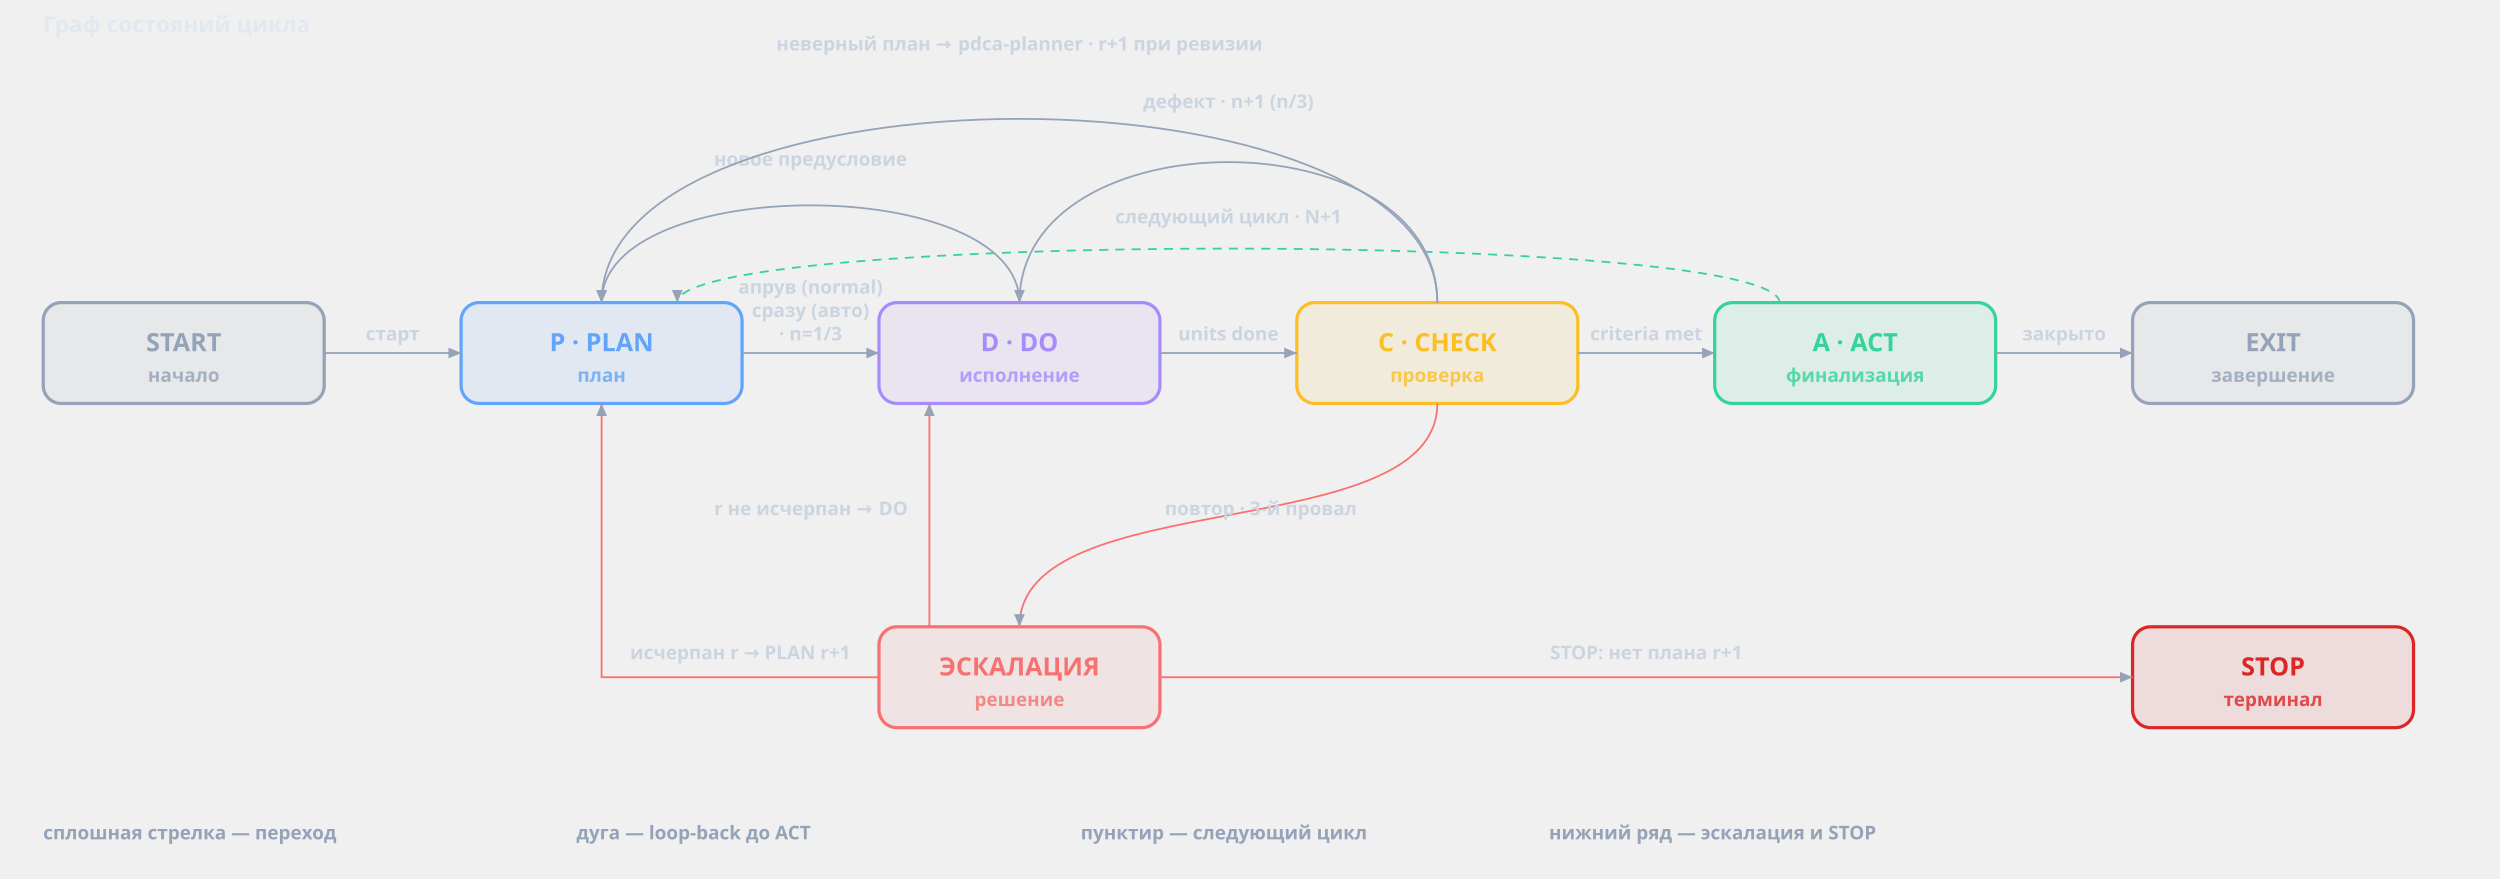
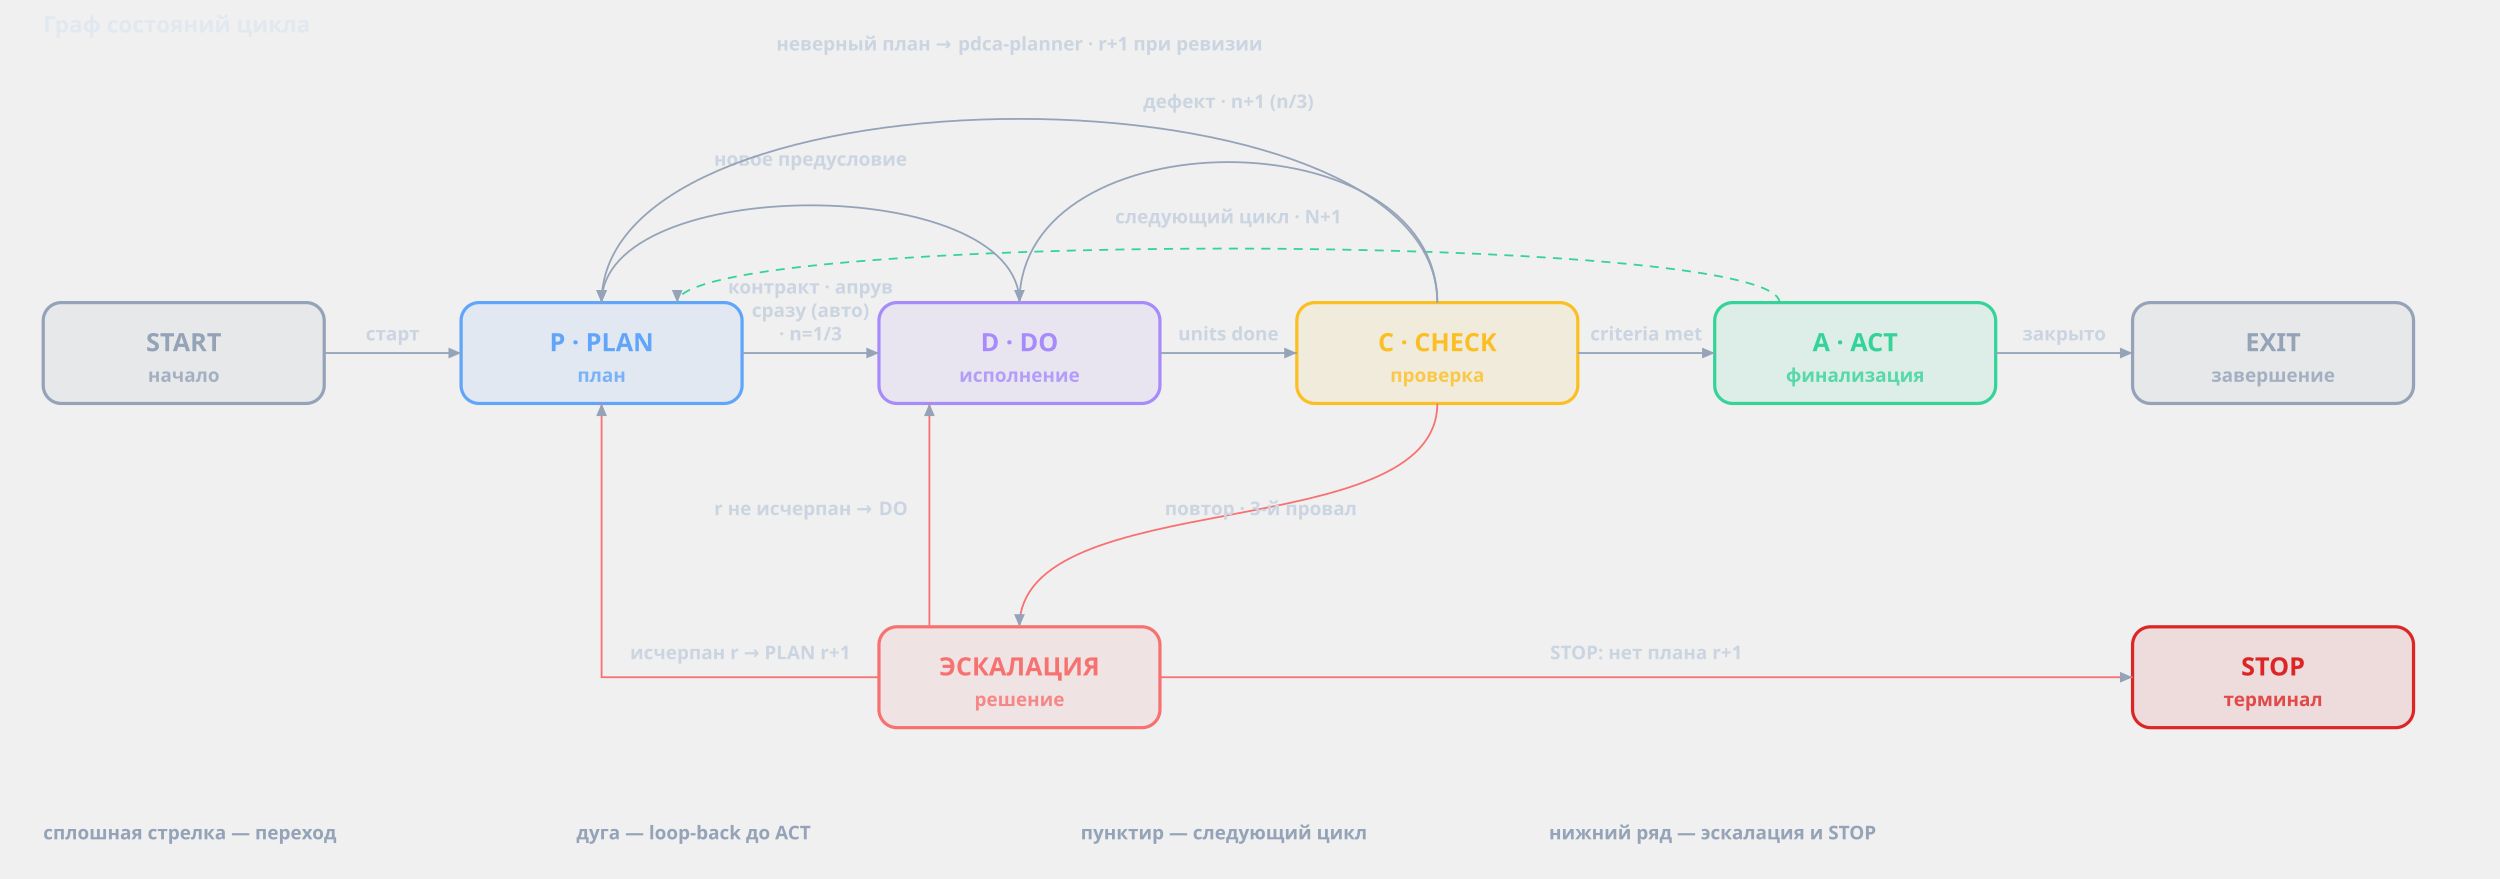
- <svg xmlns="http://www.w3.org/2000/svg" viewBox="0 824 1388 488" width="1388" height="488" font-family="Segoe UI, system-ui, sans-serif" role="img">
+ <svg xmlns="http://www.w3.org/2000/svg" viewBox="0 948 1388 488" width="1388" height="488" font-family="Segoe UI, system-ui, sans-serif" role="img">
  <defs>
    <marker id="arrow" markerWidth="9" markerHeight="9" refX="7" refY="3" orient="auto">
      <path d="M0,0 L7,3 L0,6 Z" fill="#94a3b8" />
    </marker>
  </defs>
  <style>
.t{font-size:13px;font-weight:600;fill:#e2e8f0}
.s{font-size:10.5px;fill:#94a3b8}
.h{font-size:12.5px;font-weight:700;fill:#ffffff}
.h2{font-size:12.5px;font-weight:700}
.h3{font-size:9px;font-weight:600}
.g{font-size:10.5px;font-weight:600}
.band{fill:#141d31}
.bt{fill:#ffffff;font-size:15px;font-weight:700}
.ol{fill:#e2e8f0;font-size:11.5px}
.lt{font-size:12.5px;font-weight:700;fill:#e2e8f0}
.ls{font-size:10.5px;fill:#94a3b8}
.lm{font-family:ui-monospace,Consolas,Menlo,monospace;font-size:12px;font-weight:700}
.bm{font-family:ui-monospace,Consolas,Menlo,monospace;font-size:10.5px;font-weight:700}
.st{font-size:14px;font-weight:700}
.ss{font-size:10.5px;font-weight:600}
</style>
  <text x="24" y="34" class="lt">Универсальный контракт цикла</text>
  <rect x="24" y="54" width="1340" height="128" rx="10" class="band" />
  <text x="42" y="80" class="bt">pdca · оркестратор — входы по фазам · normal: primary · autonomous: pdca-orchestrator (только cheap-тир)</text>
  <text x="42" y="106" class="ol">← PLAN ← «старт» · «реплан от DO / CHECK» · «r+1 от ESCALATE» · «цикл N+1 от ACT»</text>
  <text x="42" y="124" class="ol">← DO ← «апрув от PLAN» · «дефект от CHECK» · «r не исчерпан от ESCALATE»</text>
  <text x="42" y="142" class="ol">← CHECK ← «units done от DO»</text>
  <text x="42" y="160" class="ol">← ESCALATE ← «неоднозначность» · «повтор» · «3-й провал CHECK(r)» · «trade-off» · «рисковый результат перед ACT» · «низкая уверенность PLAN после pdca-scout»</text>
  <text x="694.0" y="106" class="ol">← ACT ← «все criteria met от CHECK»</text>
  <text x="694.0" y="124" class="ol">← STOP ← «нет выполнимого PLAN r+1» · «неразрешимое ограничение» · «отказ в требуемом approval»</text>
  <text x="694.0" y="142" class="ol">← EXIT ← «ACT закрыт»</text>
  <rect x="108.0" y="226" width="212" height="40" rx="8" fill="#2563eb" />
  <text x="214.0" y="251.0" class="h" fill="#ffffff" text-anchor="middle">P · PLAN</text>
  <polyline points="214.0,266 214.0,282" fill="none" stroke="#94a3b8" marker-end="url(#arrow)" />
  <rect x="108.0" y="282" width="212" height="50" rx="8" fill="#223046" stroke="#3b4a63" stroke-width="1" />
  <rect x="109.0" y="289" width="3" height="36" rx="1.5" fill="#0d9488" />
  <rect x="254.0" y="309" width="58" height="17" rx="6" fill="#0d9488" />
  <text x="283.0" y="321.0" class="bm" fill="#cbd5e1" text-anchor="middle">cheap</text>
  <text x="122.0" y="305" class="t">Сбор · gather</text>
-   <text x="122.0" y="324" class="s">pdca-scout · факты · file:li…</text>
+   <text x="122.0" y="324" class="s">pdca-scout · факты · fi…</text>
  <rect x="108.0" y="344" width="212" height="50" rx="8" fill="#223046" stroke="#3b4a63" stroke-width="1" />
  <rect x="109.0" y="351" width="3" height="36" rx="1.5" fill="#4f46e5" />
  <rect x="254.0" y="371" width="58" height="17" rx="6" fill="#4f46e5" />
  <text x="283.0" y="383.0" class="bm" fill="#cbd5e1" text-anchor="middle">medium</text>
  <text x="122.0" y="367" class="t">Цель · результат</text>
  <text x="122.0" y="386" class="s">что и зачем</text>
  <rect x="108.0" y="406" width="212" height="50" rx="8" fill="#223046" stroke="#3b4a63" stroke-width="1" />
  <rect x="109.0" y="413" width="3" height="36" rx="1.5" fill="#4f46e5" />
  <rect x="254.0" y="433" width="58" height="17" rx="6" fill="#4f46e5" />
  <text x="283.0" y="445.0" class="bm" fill="#cbd5e1" text-anchor="middle">medium</text>
  <text x="122.0" y="429" class="t">Ограничения · допущения</text>
  <text x="122.0" y="448" class="s">границы задачи</text>
  <rect x="108.0" y="468" width="212" height="50" rx="8" fill="#223046" stroke="#3b4a63" stroke-width="1" />
  <rect x="109.0" y="475" width="3" height="36" rx="1.5" fill="#4f46e5" />
  <rect x="254.0" y="495" width="58" height="17" rx="6" fill="#4f46e5" />
  <text x="283.0" y="507.0" class="bm" fill="#cbd5e1" text-anchor="middle">medium</text>
  <text x="122.0" y="491" class="t">Критерии приёмки</text>
  <text x="122.0" y="510" class="s">каждый + способ проверки</text>
  <rect x="108.0" y="530" width="212" height="50" rx="8" fill="#223046" stroke="#3b4a63" stroke-width="1" />
  <rect x="109.0" y="537" width="3" height="36" rx="1.5" fill="#4f46e5" />
  <rect x="254.0" y="557" width="58" height="17" rx="6" fill="#4f46e5" />
  <text x="283.0" y="569.0" class="bm" fill="#cbd5e1" text-anchor="middle">medium</text>
  <text x="122.0" y="553" class="t">Декомпозиция</text>
  <text x="122.0" y="572" class="s">units · зависимости</text>
  <rect x="108.0" y="592" width="212" height="50" rx="8" fill="#223046" stroke="#3b4a63" stroke-width="1" />
  <rect x="109.0" y="599" width="3" height="36" rx="1.5" fill="#4f46e5" />
  <rect x="254.0" y="619" width="58" height="17" rx="6" fill="#4f46e5" />
  <text x="283.0" y="631.0" class="bm" fill="#cbd5e1" text-anchor="middle">medium</text>
  <text x="122.0" y="615" class="t">Средства · доступ</text>
  <text x="122.0" y="634" class="s">чем и куда</text>
  <rect x="108.0" y="654" width="212" height="50" rx="8" fill="#223046" stroke="#3b4a63" stroke-width="1" />
  <rect x="109.0" y="661" width="3" height="36" rx="1.5" fill="#4f46e5" />
  <rect x="254.0" y="681" width="58" height="17" rx="6" fill="#4f46e5" />
  <text x="283.0" y="693.0" class="bm" fill="#cbd5e1" text-anchor="middle">medium</text>
  <text x="122.0" y="677" class="t">Риски · стоп-условия</text>
  <text x="122.0" y="696" class="s">когда остановиться</text>
+   <rect x="108.0" y="716" width="212" height="50" rx="8" fill="#223046" stroke="#3b4a63" stroke-width="1" />
+   <rect x="109.0" y="723" width="3" height="36" rx="1.5" fill="#4f46e5" />
+   <rect x="254.0" y="743" width="58" height="17" rx="6" fill="#4f46e5" />
+   <text x="283.0" y="755.0" class="bm" fill="#cbd5e1" text-anchor="middle">medium</text>
+   <text x="122.0" y="739" class="t">Контракт команд</text>
+   <text x="122.0" y="758" class="s">резолв · argv · исход</text>
+   <rect x="108.0" y="778" width="212" height="50" rx="8" fill="#223046" stroke="#3b4a63" stroke-width="1" />
+   <rect x="109.0" y="785" width="3" height="36" rx="1.5" fill="#4f46e5" />
+   <rect x="254.0" y="805" width="58" height="17" rx="6" fill="#4f46e5" />
+   <text x="283.0" y="817.0" class="bm" fill="#cbd5e1" text-anchor="middle">medium</text>
+   <text x="122.0" y="801" class="t">Stop-loss бюджет</text>
+   <text x="122.0" y="820" class="s">ревизии · время · замер</text>
  <polyline points="214.0,332 214.0,344" fill="none" stroke="#64748b" marker-end="url(#arrow)" />
  <polyline points="214.0,394 214.0,406" fill="none" stroke="#64748b" marker-end="url(#arrow)" />
  <polyline points="214.0,456 214.0,468" fill="none" stroke="#64748b" marker-end="url(#arrow)" />
  <polyline points="214.0,518 214.0,530" fill="none" stroke="#64748b" marker-end="url(#arrow)" />
  <polyline points="214.0,580 214.0,592" fill="none" stroke="#64748b" marker-end="url(#arrow)" />
  <polyline points="214.0,642 214.0,654" fill="none" stroke="#64748b" marker-end="url(#arrow)" />
-   <rect x="102.0" y="274" width="224" height="438" rx="12" fill="none" stroke="#2563eb" stroke-opacity="0.6" stroke-width="1.6" />
+   <polyline points="214.0,704 214.0,716" fill="none" stroke="#64748b" marker-end="url(#arrow)" />
+   <polyline points="214.0,766 214.0,778" fill="none" stroke="#64748b" marker-end="url(#arrow)" />
+   <rect x="102.0" y="274" width="224" height="562" rx="12" fill="none" stroke="#2563eb" stroke-opacity="0.6" stroke-width="1.6" />
  <rect x="348.0" y="226" width="212" height="40" rx="8" fill="#7c3aed" />
  <text x="454.0" y="251.0" class="h" fill="#ffffff" text-anchor="middle">D · DO</text>
  <polyline points="454.0,266 454.0,282" fill="none" stroke="#94a3b8" marker-end="url(#arrow)" />
  <rect x="348.0" y="282" width="212" height="50" rx="8" fill="#223046" stroke="#3b4a63" stroke-width="1" />
  <rect x="349.0" y="289" width="3" height="36" rx="1.5" fill="#0d9488" />
  <rect x="494.0" y="309" width="58" height="17" rx="6" fill="#0d9488" />
  <text x="523.0" y="321.0" class="bm" fill="#cbd5e1" text-anchor="middle">cheap</text>
  <text x="362.0" y="305" class="t">Исполнение units</text>
  <text x="362.0" y="324" class="s">по принятому плану</text>
  <rect x="348.0" y="344" width="212" height="50" rx="8" fill="#223046" stroke="#3b4a63" stroke-width="1" />
  <rect x="349.0" y="351" width="3" height="36" rx="1.5" fill="#0d9488" />
  <rect x="494.0" y="371" width="58" height="17" rx="6" fill="#0d9488" />
  <text x="523.0" y="383.0" class="bm" fill="#cbd5e1" text-anchor="middle">cheap</text>
  <text x="362.0" y="367" class="t">Evidence</text>
  <text x="362.0" y="386" class="s">логи · артефакты</text>
  <rect x="348.0" y="406" width="212" height="50" rx="8" fill="#223046" stroke="#3b4a63" stroke-width="1" />
  <rect x="349.0" y="413" width="3" height="36" rx="1.5" fill="#0d9488" />
  <rect x="494.0" y="433" width="58" height="17" rx="6" fill="#0d9488" />
  <text x="523.0" y="445.0" class="bm" fill="#cbd5e1" text-anchor="middle">cheap</text>
  <text x="362.0" y="429" class="t">Blockers</text>
  <text x="362.0" y="448" class="s">фиксируются явно</text>
  <rect x="348.0" y="468" width="212" height="50" rx="8" fill="#223046" stroke="#3b4a63" stroke-width="1" />
  <rect x="349.0" y="475" width="3" height="36" rx="1.5" fill="#0d9488" />
  <rect x="494.0" y="495" width="58" height="17" rx="6" fill="#0d9488" />
  <text x="523.0" y="507.0" class="bm" fill="#cbd5e1" text-anchor="middle">cheap</text>
  <text x="362.0" y="491" class="t">Unfinished</text>
  <text x="362.0" y="510" class="s">остаётся открытым</text>
  <rect x="348.0" y="530" width="212" height="50" rx="8" fill="#223046" stroke="#3b4a63" stroke-width="1" />
  <rect x="349.0" y="537" width="3" height="36" rx="1.5" fill="#0d9488" />
  <rect x="494.0" y="557" width="58" height="17" rx="6" fill="#0d9488" />
  <text x="523.0" y="569.0" class="bm" fill="#cbd5e1" text-anchor="middle">cheap</text>
-   <text x="362.0" y="553" class="t">Provisional-отчёт</text>
-   <text x="362.0" y="572" class="s">без вердикта · без STOP</text>
+   <text x="362.0" y="553" class="t">Сверка якорей</text>
+   <text x="362.0" y="572" class="s">дрейф → PLAN</text>
+   <rect x="348.0" y="592" width="212" height="50" rx="8" fill="#223046" stroke="#3b4a63" stroke-width="1" />
+   <rect x="349.0" y="599" width="3" height="36" rx="1.5" fill="#0d9488" />
+   <rect x="494.0" y="619" width="58" height="17" rx="6" fill="#0d9488" />
+   <text x="523.0" y="631.0" class="bm" fill="#cbd5e1" text-anchor="middle">cheap</text>
+   <text x="362.0" y="615" class="t">Provisional-отчёт</text>
+   <text x="362.0" y="634" class="s">без вердикта · без STOP</text>
  <polyline points="454.0,332 454.0,344" fill="none" stroke="#64748b" marker-end="url(#arrow)" />
  <polyline points="454.0,394 454.0,406" fill="none" stroke="#64748b" marker-end="url(#arrow)" />
  <polyline points="454.0,456 454.0,468" fill="none" stroke="#64748b" marker-end="url(#arrow)" />
  <polyline points="454.0,518 454.0,530" fill="none" stroke="#64748b" marker-end="url(#arrow)" />
-   <rect x="342.0" y="274" width="224" height="314" rx="12" fill="none" stroke="#7c3aed" stroke-opacity="0.6" stroke-width="1.6" />
+   <polyline points="454.0,580 454.0,592" fill="none" stroke="#64748b" marker-end="url(#arrow)" />
+   <rect x="342.0" y="274" width="224" height="376" rx="12" fill="none" stroke="#7c3aed" stroke-opacity="0.6" stroke-width="1.6" />
  <rect x="588.0" y="226" width="212" height="40" rx="8" fill="#d97706" />
  <text x="694.0" y="251.0" class="h" fill="#ffffff" text-anchor="middle">C · CHECK</text>
  <polyline points="694.0,266 694.0,282" fill="none" stroke="#94a3b8" marker-end="url(#arrow)" />
  <rect x="588.0" y="282" width="212" height="50" rx="8" fill="#223046" stroke="#3b4a63" stroke-width="1" />
  <rect x="589.0" y="289" width="3" height="36" rx="1.5" fill="#4f46e5" />
  <rect x="734.0" y="309" width="58" height="17" rx="6" fill="#4f46e5" />
  <text x="763.0" y="321.0" class="bm" fill="#cbd5e1" text-anchor="middle">medium</text>
  <text x="602.0" y="305" class="t">Критерии</text>
  <text x="602.0" y="324" class="s">met | unmet | unverified</text>
  <rect x="588.0" y="344" width="212" height="50" rx="8" fill="#223046" stroke="#3b4a63" stroke-width="1" />
  <rect x="589.0" y="351" width="3" height="36" rx="1.5" fill="#4f46e5" />
  <rect x="734.0" y="371" width="58" height="17" rx="6" fill="#4f46e5" />
  <text x="763.0" y="383.0" class="bm" fill="#cbd5e1" text-anchor="middle">medium</text>
  <text x="602.0" y="367" class="t">Согласованность</text>
  <text x="602.0" y="386" class="s">частей между собой</text>
  <rect x="588.0" y="406" width="212" height="50" rx="8" fill="#223046" stroke="#3b4a63" stroke-width="1" />
  <rect x="589.0" y="413" width="3" height="36" rx="1.5" fill="#4f46e5" />
  <rect x="734.0" y="433" width="58" height="17" rx="6" fill="#4f46e5" />
  <text x="763.0" y="445.0" class="bm" fill="#cbd5e1" text-anchor="middle">medium</text>
  <text x="602.0" y="429" class="t">Findings</text>
  <text x="602.0" y="448" class="s">+ severity</text>
  <rect x="588.0" y="468" width="212" height="50" rx="8" fill="#223046" stroke="#3b4a63" stroke-width="1" />
  <rect x="589.0" y="475" width="3" height="36" rx="1.5" fill="#4f46e5" />
  <rect x="734.0" y="495" width="58" height="17" rx="6" fill="#4f46e5" />
  <text x="763.0" y="507.0" class="bm" fill="#cbd5e1" text-anchor="middle">medium</text>
-   <text x="602.0" y="491" class="t">Маршрутизация</text>
-   <text x="602.0" y="510" class="s">дефект→DO · план→PLAN</text>
+   <text x="602.0" y="491" class="t">Нулевой прогон</text>
+   <text x="602.0" y="510" class="s">не успех</text>
+   <rect x="588.0" y="530" width="212" height="50" rx="8" fill="#223046" stroke="#3b4a63" stroke-width="1" />
+   <rect x="589.0" y="537" width="3" height="36" rx="1.5" fill="#4f46e5" />
+   <rect x="734.0" y="557" width="58" height="17" rx="6" fill="#4f46e5" />
+   <text x="763.0" y="569.0" class="bm" fill="#cbd5e1" text-anchor="middle">medium</text>
+   <text x="602.0" y="553" class="t">Исключения</text>
+   <text x="602.0" y="572" class="s">каталог · порог</text>
+   <rect x="588.0" y="592" width="212" height="50" rx="8" fill="#223046" stroke="#3b4a63" stroke-width="1" />
+   <rect x="589.0" y="599" width="3" height="36" rx="1.5" fill="#4f46e5" />
+   <rect x="734.0" y="619" width="58" height="17" rx="6" fill="#4f46e5" />
+   <text x="763.0" y="631.0" class="bm" fill="#cbd5e1" text-anchor="middle">medium</text>
+   <text x="602.0" y="615" class="t">Маршрутизация</text>
+   <text x="602.0" y="634" class="s">дефект→DO · план→PLAN</text>
  <polyline points="694.0,332 694.0,344" fill="none" stroke="#64748b" marker-end="url(#arrow)" />
  <polyline points="694.0,394 694.0,406" fill="none" stroke="#64748b" marker-end="url(#arrow)" />
  <polyline points="694.0,456 694.0,468" fill="none" stroke="#64748b" marker-end="url(#arrow)" />
-   <rect x="582.0" y="274" width="224" height="252" rx="12" fill="none" stroke="#d97706" stroke-opacity="0.6" stroke-width="1.6" />
+   <polyline points="694.0,518 694.0,530" fill="none" stroke="#64748b" marker-end="url(#arrow)" />
+   <polyline points="694.0,580 694.0,592" fill="none" stroke="#64748b" marker-end="url(#arrow)" />
+   <rect x="582.0" y="274" width="224" height="376" rx="12" fill="none" stroke="#d97706" stroke-opacity="0.6" stroke-width="1.6" />
  <rect x="828.0" y="226" width="212" height="40" rx="8" fill="#b91c1c" fill-opacity="0.10" stroke="#b91c1c" stroke-width="1.5" stroke-dasharray="5,4" />
  <text x="934.0" y="244.0" class="h2" fill="#b91c1c" text-anchor="middle">E · ESCALATE</text>
  <text x="934.0" y="259.0" class="h3" fill="#b91c1c" opacity="0.85" text-anchor="middle">переход, не фаза</text>
  <polyline points="934.0,266 934.0,282" fill="none" stroke="#94a3b8" marker-end="url(#arrow)" />
  <rect x="828.0" y="282" width="212" height="50" rx="8" fill="#223046" stroke="#3b4a63" stroke-width="1" />
  <rect x="829.0" y="289" width="3" height="36" rx="1.5" fill="#0d9488" />
  <rect x="974.0" y="309" width="58" height="17" rx="6" fill="#0d9488" />
  <text x="1003.0" y="321.0" class="bm" fill="#cbd5e1" text-anchor="middle">cheap</text>
  <text x="842.0" y="305" class="t">Скаут</text>
-   <text x="842.0" y="324" class="s">pdca-scout · факты · file:li…</text>
+   <text x="842.0" y="324" class="s">pdca-scout · факты · fi…</text>
  <rect x="828.0" y="344" width="212" height="50" rx="8" fill="#223046" stroke="#3b4a63" stroke-width="1" />
  <rect x="829.0" y="351" width="3" height="36" rx="1.5" fill="#ea580c" />
  <rect x="974.0" y="371" width="58" height="17" rx="6" fill="#ea580c" />
  <text x="1003.0" y="383.0" class="bm" fill="#cbd5e1" text-anchor="middle">strong</text>
  <text x="842.0" y="367" class="t">Триггеры</text>
  <text x="842.0" y="386" class="s">неоднозначность · повтор</text>
  <rect x="828.0" y="406" width="212" height="50" rx="8" fill="#223046" stroke="#3b4a63" stroke-width="1" />
  <rect x="829.0" y="413" width="3" height="36" rx="1.5" fill="#ea580c" />
  <rect x="974.0" y="433" width="58" height="17" rx="6" fill="#ea580c" />
  <text x="1003.0" y="445.0" class="bm" fill="#cbd5e1" text-anchor="middle">strong</text>
  <text x="842.0" y="429" class="t">3-й провал</text>
  <text x="842.0" y="448" class="s">CHECK(r) исчерпан</text>
  <rect x="828.0" y="468" width="212" height="50" rx="8" fill="#223046" stroke="#3b4a63" stroke-width="1" />
  <rect x="829.0" y="475" width="3" height="36" rx="1.5" fill="#ea580c" />
  <rect x="974.0" y="495" width="58" height="17" rx="6" fill="#ea580c" />
  <text x="1003.0" y="507.0" class="bm" fill="#cbd5e1" text-anchor="middle">strong</text>
  <text x="842.0" y="491" class="t">Необратимый trade-off</text>
  <text x="842.0" y="510" class="s">цена решения</text>
  <rect x="828.0" y="530" width="212" height="50" rx="8" fill="#223046" stroke="#3b4a63" stroke-width="1" />
  <rect x="829.0" y="537" width="3" height="36" rx="1.5" fill="#ea580c" />
  <rect x="974.0" y="557" width="58" height="17" rx="6" fill="#ea580c" />
  <text x="1003.0" y="569.0" class="bm" fill="#cbd5e1" text-anchor="middle">strong</text>
  <text x="842.0" y="553" class="t">Решение → роутинг</text>
  <text x="842.0" y="572" class="s">pdca-planner или STOP</text>
  <polyline points="934.0,332 934.0,344" fill="none" stroke="#64748b" marker-end="url(#arrow)" />
  <polyline points="934.0,394 934.0,406" fill="none" stroke="#64748b" marker-end="url(#arrow)" />
  <polyline points="934.0,456 934.0,468" fill="none" stroke="#64748b" marker-end="url(#arrow)" />
  <polyline points="934.0,518 934.0,530" fill="none" stroke="#64748b" marker-end="url(#arrow)" />
  <rect x="822.0" y="274" width="224" height="314" rx="12" fill="none" stroke="#b91c1c" stroke-opacity="0.6" stroke-width="1.6" stroke-dasharray="5,4" />
  <rect x="1068.0" y="226" width="212" height="40" rx="8" fill="#059669" />
  <text x="1174.0" y="251.0" class="h" fill="#ffffff" text-anchor="middle">A · ACT</text>
  <polyline points="1174.0,266 1174.0,282" fill="none" stroke="#94a3b8" marker-end="url(#arrow)" />
  <rect x="1068.0" y="282" width="212" height="50" rx="8" fill="#223046" stroke="#3b4a63" stroke-width="1" />
  <rect x="1069.0" y="289" width="3" height="36" rx="1.5" fill="#0d9488" />
  <rect x="1214.0" y="309" width="58" height="17" rx="6" fill="#0d9488" />
  <text x="1243.0" y="321.0" class="bm" fill="#cbd5e1" text-anchor="middle">cheap</text>
  <text x="1082.0" y="305" class="t">Финализация</text>
  <text x="1082.0" y="324" class="s">принятого результата</text>
  <rect x="1068.0" y="344" width="212" height="50" rx="8" fill="#223046" stroke="#3b4a63" stroke-width="1" />
  <rect x="1069.0" y="351" width="3" height="36" rx="1.5" fill="#0d9488" />
  <rect x="1214.0" y="371" width="58" height="17" rx="6" fill="#0d9488" />
  <text x="1243.0" y="383.0" class="bm" fill="#cbd5e1" text-anchor="middle">cheap</text>
  <text x="1082.0" y="367" class="t">Ограничения</text>
  <text x="1082.0" y="386" class="s">границы финализации</text>
  <rect x="1068.0" y="406" width="212" height="50" rx="8" fill="#223046" stroke="#3b4a63" stroke-width="1" />
  <rect x="1069.0" y="413" width="3" height="36" rx="1.5" fill="#0d9488" />
  <rect x="1214.0" y="433" width="58" height="17" rx="6" fill="#0d9488" />
  <text x="1243.0" y="445.0" class="bm" fill="#cbd5e1" text-anchor="middle">cheap</text>
  <text x="1082.0" y="429" class="t">Статус-файл</text>
  <text x="1082.0" y="448" class="s">source of truth</text>
  <rect x="1068.0" y="468" width="212" height="50" rx="8" fill="#223046" stroke="#3b4a63" stroke-width="1" />
  <rect x="1069.0" y="475" width="3" height="36" rx="1.5" fill="#0d9488" />
  <rect x="1214.0" y="495" width="58" height="17" rx="6" fill="#0d9488" />
  <text x="1243.0" y="507.0" class="bm" fill="#cbd5e1" text-anchor="middle">cheap</text>
  <text x="1082.0" y="491" class="t">Handoff</text>
  <text x="1082.0" y="510" class="s">→ EXIT</text>
  <polyline points="1174.0,332 1174.0,344" fill="none" stroke="#64748b" marker-end="url(#arrow)" />
  <polyline points="1174.0,394 1174.0,406" fill="none" stroke="#64748b" marker-end="url(#arrow)" />
  <polyline points="1174.0,456 1174.0,468" fill="none" stroke="#64748b" marker-end="url(#arrow)" />
  <rect x="1062.0" y="274" width="224" height="252" rx="12" fill="none" stroke="#059669" stroke-opacity="0.6" stroke-width="1.6" />
  <polyline points="198.0,182 198.0,226" fill="none" stroke="#94a3b8" data-edge-id="dispatch_p" marker-end="url(#arrow)" />
  <text x="190.0" y="200.5" class="g" fill="#94a3b8" text-anchor="end">факты собраны</text>
  <text x="190.0" y="213.5" class="g" fill="#94a3b8" text-anchor="end">реплан от CHECK</text>
  <polyline points="230.0,226 230.0,182" fill="none" stroke="#94a3b8" data-edge-id="return_p" marker-end="url(#arrow)" />
  <polyline points="438.0,182 438.0,226" fill="none" stroke="#94a3b8" data-edge-id="dispatch_d" marker-end="url(#arrow)" />
  <text x="430.0" y="200.5" class="g" fill="#94a3b8" text-anchor="end">план принят · апрув</text>
-   <text x="430.0" y="213.5" class="g" fill="#94a3b8" text-anchor="end">фикс дефекта · r активен</text>
+   <text x="430.0" y="213.5" class="g" fill="#94a3b8" text-anchor="end">якоря сверены</text>
  <polyline points="470.0,226 470.0,182" fill="none" stroke="#94a3b8" data-edge-id="return_d" marker-end="url(#arrow)" />
  <polyline points="678.0,182 678.0,226" fill="none" stroke="#94a3b8" data-edge-id="dispatch_c" marker-end="url(#arrow)" />
-   <text x="670.0" y="207.0" class="g" fill="#94a3b8" text-anchor="end">все активные units done</text>
+   <text x="670.0" y="200.5" class="g" fill="#94a3b8" text-anchor="end">все активные units done</text>
+   <text x="670.0" y="213.5" class="g" fill="#94a3b8" text-anchor="end">нулевой выбор ≠ успех</text>
  <polyline points="710.0,226 710.0,182" fill="none" stroke="#94a3b8" data-edge-id="return_c" marker-end="url(#arrow)" />
  <polyline points="918.0,182 918.0,226" fill="none" stroke="#94a3b8" data-edge-id="dispatch_e" marker-end="url(#arrow)" />
  <text x="910.0" y="200.5" class="g" fill="#94a3b8" text-anchor="end">неоднозначность</text>
  <text x="910.0" y="213.5" class="g" fill="#94a3b8" text-anchor="end">повтор · 3-й провал</text>
  <polyline points="950.0,226 950.0,182" fill="none" stroke="#94a3b8" data-edge-id="return_e" marker-end="url(#arrow)" />
  <polyline points="1158.0,182 1158.0,226" fill="none" stroke="#94a3b8" data-edge-id="dispatch_a" marker-end="url(#arrow)" />
  <text x="1150.0" y="207.0" class="g" fill="#94a3b8" text-anchor="end">все criteria met</text>
  <polyline points="1190.0,226 1190.0,182" fill="none" stroke="#94a3b8" data-edge-id="return_a" marker-end="url(#arrow)" />
-   <rect x="24.0" y="774" width="15" height="15" rx="4" fill="#0d9488" />
-   <text x="46.0" y="786" class="lt">дешёвая ступень</text>
-   <rect x="46.0" y="794" width="53.0" height="21" rx="7" fill="#0d9488" />
-   <text x="72.5" y="809" class="lm" fill="#ffffff" text-anchor="middle">cheap</text>
-   <text x="109.0" y="809" class="ls">pdca-executor · pdca-orchestrator · pdca-scout</text>
-   <rect x="470.667" y="774" width="15" height="15" rx="4" fill="#4f46e5" />
-   <text x="492.667" y="786" class="lt">средняя ступень</text>
-   <rect x="492.667" y="794" width="60.4" height="21" rx="7" fill="#4f46e5" />
-   <text x="522.867" y="809" class="lm" fill="#ffffff" text-anchor="middle">medium</text>
-   <text x="563.067" y="809" class="ls">pdca-planner · pdca-check</text>
-   <rect x="917.333" y="774" width="15" height="15" rx="4" fill="#ea580c" />
-   <text x="939.333" y="786" class="lt">дорогая ступень</text>
-   <rect x="939.333" y="794" width="60.4" height="21" rx="7" fill="#ea580c" />
-   <text x="969.533" y="809" class="lm" fill="#ffffff" text-anchor="middle">strong</text>
-   <text x="1009.733" y="809" class="ls">pdca-escalate</text>
-   <text x="24" y="842" class="lt">Граф состояний цикла</text>
-   <rect x="24" y="992" width="156" height="56" rx="10" fill="#94a3b8" fill-opacity="0.10" stroke="#94a3b8" stroke-width="1.8" data-node-id="START" />
-   <text x="102.0" y="1019.0" class="st" fill="#94a3b8" text-anchor="middle">START</text>
-   <text x="102.0" y="1036.0" class="ss" fill="#94a3b8" text-anchor="middle" opacity="0.8">начало</text>
-   <rect x="256" y="992" width="156" height="56" rx="10" fill="#60a5fa" fill-opacity="0.10" stroke="#60a5fa" stroke-width="1.8" data-node-id="PLAN" />
-   <text x="334.0" y="1019.0" class="st" fill="#60a5fa" text-anchor="middle">P · PLAN</text>
-   <text x="334.0" y="1036.0" class="ss" fill="#60a5fa" text-anchor="middle" opacity="0.8">план</text>
-   <rect x="488" y="992" width="156" height="56" rx="10" fill="#a78bfa" fill-opacity="0.10" stroke="#a78bfa" stroke-width="1.8" data-node-id="DO" />
-   <text x="566.0" y="1019.0" class="st" fill="#a78bfa" text-anchor="middle">D · DO</text>
-   <text x="566.0" y="1036.0" class="ss" fill="#a78bfa" text-anchor="middle" opacity="0.8">исполнение</text>
-   <rect x="720" y="992" width="156" height="56" rx="10" fill="#fbbf24" fill-opacity="0.10" stroke="#fbbf24" stroke-width="1.8" data-node-id="CHECK" />
-   <text x="798.0" y="1019.0" class="st" fill="#fbbf24" text-anchor="middle">C · CHECK</text>
-   <text x="798.0" y="1036.0" class="ss" fill="#fbbf24" text-anchor="middle" opacity="0.8">проверка</text>
-   <rect x="952" y="992" width="156" height="56" rx="10" fill="#34d399" fill-opacity="0.10" stroke="#34d399" stroke-width="1.8" data-node-id="ACT" />
-   <text x="1030.0" y="1019.0" class="st" fill="#34d399" text-anchor="middle">A · ACT</text>
-   <text x="1030.0" y="1036.0" class="ss" fill="#34d399" text-anchor="middle" opacity="0.8">финализация</text>
-   <rect x="1184" y="992" width="156" height="56" rx="10" fill="#94a3b8" fill-opacity="0.10" stroke="#94a3b8" stroke-width="1.8" data-node-id="EXIT" />
-   <text x="1262.0" y="1019.0" class="st" fill="#94a3b8" text-anchor="middle">EXIT</text>
-   <text x="1262.0" y="1036.0" class="ss" fill="#94a3b8" text-anchor="middle" opacity="0.8">завершение</text>
-   <polyline points="180,1020.0 256,1020.0" fill="none" stroke="#94a3b8" data-edge-id="start_plan" marker-end="url(#arrow)" />
-   <text x="218.0" y="1013.0" class="g" fill="#cbd5e1" text-anchor="middle">старт</text>
-   <polyline points="412,1020.0 488,1020.0" fill="none" stroke="#94a3b8" data-edge-id="plan_do" marker-end="url(#arrow)" />
-   <text x="450.0" y="987.0" class="g" fill="#cbd5e1" text-anchor="middle">апрув (normal)</text>
-   <text x="450.0" y="1000.0" class="g" fill="#cbd5e1" text-anchor="middle">сразу (авто)</text>
-   <text x="450.0" y="1013.0" class="g" fill="#cbd5e1" text-anchor="middle">· n=1/3</text>
-   <polyline points="644,1020.0 720,1020.0" fill="none" stroke="#94a3b8" data-edge-id="do_check" marker-end="url(#arrow)" />
-   <text x="682.0" y="1013.0" class="g" fill="#cbd5e1" text-anchor="middle">units done</text>
-   <polyline points="876,1020.0 952,1020.0" fill="none" stroke="#94a3b8" data-edge-id="check_act" marker-end="url(#arrow)" />
-   <text x="914.0" y="1013.0" class="g" fill="#cbd5e1" text-anchor="middle">criteria met</text>
-   <polyline points="1108,1020.0 1184,1020.0" fill="none" stroke="#94a3b8" data-edge-id="act_exit" marker-end="url(#arrow)" />
-   <text x="1146.0" y="1013.0" class="g" fill="#cbd5e1" text-anchor="middle">закрыто</text>
-   <path d="M988,992 C988,952 376,952 376,992" fill="none" stroke="#34d399" stroke-dasharray="5,4" data-edge-id="act_plan" marker-end="url(#arrow)" />
-   <text x="682" y="948" class="g" fill="#cbd5e1" text-anchor="middle">следующий цикл · N+1</text>
-   <path d="M566,992 C566,920 334,920 334,992" fill="none" stroke="#94a3b8" data-edge-id="do_plan_blocker" marker-end="url(#arrow)" />
-   <text x="450" y="916" class="g" fill="#cbd5e1" text-anchor="middle">новое предусловие</text>
-   <path d="M798,992 C798,888 566,888 566,992" fill="none" stroke="#94a3b8" data-edge-id="check_do_defect" marker-end="url(#arrow)" />
-   <text x="682" y="884" class="g" fill="#cbd5e1" text-anchor="middle">дефект · n+1 (n/3)</text>
-   <path d="M798,992 C798,856 334,856 334,992" fill="none" stroke="#94a3b8" data-edge-id="check_plan_replan" marker-end="url(#arrow)" />
-   <text x="566" y="852" class="g" fill="#cbd5e1" text-anchor="middle">неверный план → pdca-planner · r+1 при ревизии</text>
-   <rect x="488" y="1172" width="156" height="56" rx="10" fill="#f87171" fill-opacity="0.10" stroke="#f87171" stroke-width="1.8" data-node-id="ESCALATE" />
-   <text x="566.0" y="1199.0" class="st" fill="#f87171" text-anchor="middle">ЭСКАЛАЦИЯ</text>
-   <text x="566.0" y="1216.0" class="ss" fill="#f87171" text-anchor="middle" opacity="0.8">решение</text>
-   <rect x="1184" y="1172" width="156" height="56" rx="10" fill="#dc2626" fill-opacity="0.10" stroke="#dc2626" stroke-width="1.8" data-node-id="STOP" />
-   <text x="1262.0" y="1199.0" class="st" fill="#dc2626" text-anchor="middle">STOP</text>
-   <text x="1262.0" y="1216.0" class="ss" fill="#dc2626" text-anchor="middle" opacity="0.8">терминал</text>
-   <path d="M798,1048 C798,1128 566,1092 566,1172" fill="none" stroke="#f87171" data-edge-id="check_escalate" marker-end="url(#arrow)" />
-   <text x="700" y="1110.0" class="g" fill="#cbd5e1" text-anchor="middle">повтор · 3-й провал</text>
-   <polyline points="516,1172 516,1048" fill="none" stroke="#f87171" data-edge-id="escalate_do" marker-end="url(#arrow)" />
-   <text x="504" y="1110.0" class="g" fill="#cbd5e1" text-anchor="end">r не исчерпан → DO</text>
-   <polyline points="488,1200.0 334,1200.0 334,1048" fill="none" stroke="#f87171" data-edge-id="escalate_plan" marker-end="url(#arrow)" />
-   <text x="411" y="1190.0" class="g" fill="#cbd5e1" text-anchor="middle">исчерпан r → PLAN r+1</text>
-   <polyline points="644,1200.0 1184,1200.0" fill="none" stroke="#f87171" data-edge-id="escalate_stop" marker-end="url(#arrow)" />
-   <text x="914" y="1190.0" class="g" fill="#cbd5e1" text-anchor="middle">STOP: нет плана r+1</text>
-   <text x="24" y="1290" class="g" fill="#94a3b8" text-anchor="start">сплошная стрелка — переход</text>
-   <text x="320" y="1290" class="g" fill="#94a3b8" text-anchor="start">дуга — loop-back до ACT</text>
-   <text x="600" y="1290" class="g" fill="#94a3b8" text-anchor="start">пунктир — следующий цикл</text>
-   <text x="860" y="1290" class="g" fill="#94a3b8" text-anchor="start">нижний ряд — эскалация и STOP</text>
+   <rect x="24.0" y="898" width="15" height="15" rx="4" fill="#0d9488" />
+   <text x="46.0" y="910" class="lt">дешёвая ступень</text>
+   <rect x="46.0" y="918" width="53.0" height="21" rx="7" fill="#0d9488" />
+   <text x="72.5" y="933" class="lm" fill="#ffffff" text-anchor="middle">cheap</text>
+   <text x="109.0" y="933" class="ls">pdca-executor · pdca-orchestrator · pdca-scout</text>
+   <rect x="470.667" y="898" width="15" height="15" rx="4" fill="#4f46e5" />
+   <text x="492.667" y="910" class="lt">средняя ступень</text>
+   <rect x="492.667" y="918" width="60.4" height="21" rx="7" fill="#4f46e5" />
+   <text x="522.867" y="933" class="lm" fill="#ffffff" text-anchor="middle">medium</text>
+   <text x="563.067" y="933" class="ls">pdca-planner · pdca-check</text>
+   <rect x="917.333" y="898" width="15" height="15" rx="4" fill="#ea580c" />
+   <text x="939.333" y="910" class="lt">дорогая ступень</text>
+   <rect x="939.333" y="918" width="60.4" height="21" rx="7" fill="#ea580c" />
+   <text x="969.533" y="933" class="lm" fill="#ffffff" text-anchor="middle">strong</text>
+   <text x="1009.733" y="933" class="ls">pdca-escalate</text>
+   <text x="24" y="966" class="lt">Граф состояний цикла</text>
+   <rect x="24" y="1116" width="156" height="56" rx="10" fill="#94a3b8" fill-opacity="0.10" stroke="#94a3b8" stroke-width="1.8" data-node-id="START" />
+   <text x="102.0" y="1143.0" class="st" fill="#94a3b8" text-anchor="middle">START</text>
+   <text x="102.0" y="1160.0" class="ss" fill="#94a3b8" text-anchor="middle" opacity="0.8">начало</text>
+   <rect x="256" y="1116" width="156" height="56" rx="10" fill="#60a5fa" fill-opacity="0.10" stroke="#60a5fa" stroke-width="1.8" data-node-id="PLAN" />
+   <text x="334.0" y="1143.0" class="st" fill="#60a5fa" text-anchor="middle">P · PLAN</text>
+   <text x="334.0" y="1160.0" class="ss" fill="#60a5fa" text-anchor="middle" opacity="0.8">план</text>
+   <rect x="488" y="1116" width="156" height="56" rx="10" fill="#a78bfa" fill-opacity="0.10" stroke="#a78bfa" stroke-width="1.8" data-node-id="DO" />
+   <text x="566.0" y="1143.0" class="st" fill="#a78bfa" text-anchor="middle">D · DO</text>
+   <text x="566.0" y="1160.0" class="ss" fill="#a78bfa" text-anchor="middle" opacity="0.8">исполнение</text>
+   <rect x="720" y="1116" width="156" height="56" rx="10" fill="#fbbf24" fill-opacity="0.10" stroke="#fbbf24" stroke-width="1.8" data-node-id="CHECK" />
+   <text x="798.0" y="1143.0" class="st" fill="#fbbf24" text-anchor="middle">C · CHECK</text>
+   <text x="798.0" y="1160.0" class="ss" fill="#fbbf24" text-anchor="middle" opacity="0.8">проверка</text>
+   <rect x="952" y="1116" width="156" height="56" rx="10" fill="#34d399" fill-opacity="0.10" stroke="#34d399" stroke-width="1.8" data-node-id="ACT" />
+   <text x="1030.0" y="1143.0" class="st" fill="#34d399" text-anchor="middle">A · ACT</text>
+   <text x="1030.0" y="1160.0" class="ss" fill="#34d399" text-anchor="middle" opacity="0.8">финализация</text>
+   <rect x="1184" y="1116" width="156" height="56" rx="10" fill="#94a3b8" fill-opacity="0.10" stroke="#94a3b8" stroke-width="1.8" data-node-id="EXIT" />
+   <text x="1262.0" y="1143.0" class="st" fill="#94a3b8" text-anchor="middle">EXIT</text>
+   <text x="1262.0" y="1160.0" class="ss" fill="#94a3b8" text-anchor="middle" opacity="0.8">завершение</text>
+   <polyline points="180,1144.0 256,1144.0" fill="none" stroke="#94a3b8" data-edge-id="start_plan" marker-end="url(#arrow)" />
+   <text x="218.0" y="1137.0" class="g" fill="#cbd5e1" text-anchor="middle">старт</text>
+   <polyline points="412,1144.0 488,1144.0" fill="none" stroke="#94a3b8" data-edge-id="plan_do" marker-end="url(#arrow)" />
+   <text x="450.0" y="1111.0" class="g" fill="#cbd5e1" text-anchor="middle">контракт · апрув</text>
+   <text x="450.0" y="1124.0" class="g" fill="#cbd5e1" text-anchor="middle">сразу (авто)</text>
+   <text x="450.0" y="1137.0" class="g" fill="#cbd5e1" text-anchor="middle">· n=1/3</text>
+   <polyline points="644,1144.0 720,1144.0" fill="none" stroke="#94a3b8" data-edge-id="do_check" marker-end="url(#arrow)" />
+   <text x="682.0" y="1137.0" class="g" fill="#cbd5e1" text-anchor="middle">units done</text>
+   <polyline points="876,1144.0 952,1144.0" fill="none" stroke="#94a3b8" data-edge-id="check_act" marker-end="url(#arrow)" />
+   <text x="914.0" y="1137.0" class="g" fill="#cbd5e1" text-anchor="middle">criteria met</text>
+   <polyline points="1108,1144.0 1184,1144.0" fill="none" stroke="#94a3b8" data-edge-id="act_exit" marker-end="url(#arrow)" />
+   <text x="1146.0" y="1137.0" class="g" fill="#cbd5e1" text-anchor="middle">закрыто</text>
+   <path d="M988,1116 C988,1076 376,1076 376,1116" fill="none" stroke="#34d399" stroke-dasharray="5,4" data-edge-id="act_plan" marker-end="url(#arrow)" />
+   <text x="682" y="1072" class="g" fill="#cbd5e1" text-anchor="middle">следующий цикл · N+1</text>
+   <path d="M566,1116 C566,1044 334,1044 334,1116" fill="none" stroke="#94a3b8" data-edge-id="do_plan_blocker" marker-end="url(#arrow)" />
+   <text x="450" y="1040" class="g" fill="#cbd5e1" text-anchor="middle">новое предусловие</text>
+   <path d="M798,1116 C798,1012 566,1012 566,1116" fill="none" stroke="#94a3b8" data-edge-id="check_do_defect" marker-end="url(#arrow)" />
+   <text x="682" y="1008" class="g" fill="#cbd5e1" text-anchor="middle">дефект · n+1 (n/3)</text>
+   <path d="M798,1116 C798,980 334,980 334,1116" fill="none" stroke="#94a3b8" data-edge-id="check_plan_replan" marker-end="url(#arrow)" />
+   <text x="566" y="976" class="g" fill="#cbd5e1" text-anchor="middle">неверный план → pdca-planner · r+1 при ревизии</text>
+   <rect x="488" y="1296" width="156" height="56" rx="10" fill="#f87171" fill-opacity="0.10" stroke="#f87171" stroke-width="1.8" data-node-id="ESCALATE" />
+   <text x="566.0" y="1323.0" class="st" fill="#f87171" text-anchor="middle">ЭСКАЛАЦИЯ</text>
+   <text x="566.0" y="1340.0" class="ss" fill="#f87171" text-anchor="middle" opacity="0.8">решение</text>
+   <rect x="1184" y="1296" width="156" height="56" rx="10" fill="#dc2626" fill-opacity="0.10" stroke="#dc2626" stroke-width="1.8" data-node-id="STOP" />
+   <text x="1262.0" y="1323.0" class="st" fill="#dc2626" text-anchor="middle">STOP</text>
+   <text x="1262.0" y="1340.0" class="ss" fill="#dc2626" text-anchor="middle" opacity="0.8">терминал</text>
+   <path d="M798,1172 C798,1252 566,1216 566,1296" fill="none" stroke="#f87171" data-edge-id="check_escalate" marker-end="url(#arrow)" />
+   <text x="700" y="1234.0" class="g" fill="#cbd5e1" text-anchor="middle">повтор · 3-й провал</text>
+   <polyline points="516,1296 516,1172" fill="none" stroke="#f87171" data-edge-id="escalate_do" marker-end="url(#arrow)" />
+   <text x="504" y="1234.0" class="g" fill="#cbd5e1" text-anchor="end">r не исчерпан → DO</text>
+   <polyline points="488,1324.0 334,1324.0 334,1172" fill="none" stroke="#f87171" data-edge-id="escalate_plan" marker-end="url(#arrow)" />
+   <text x="411" y="1314.0" class="g" fill="#cbd5e1" text-anchor="middle">исчерпан r → PLAN r+1</text>
+   <polyline points="644,1324.0 1184,1324.0" fill="none" stroke="#f87171" data-edge-id="escalate_stop" marker-end="url(#arrow)" />
+   <text x="914" y="1314.0" class="g" fill="#cbd5e1" text-anchor="middle">STOP: нет плана r+1</text>
+   <text x="24" y="1414" class="g" fill="#94a3b8" text-anchor="start">сплошная стрелка — переход</text>
+   <text x="320" y="1414" class="g" fill="#94a3b8" text-anchor="start">дуга — loop-back до ACT</text>
+   <text x="600" y="1414" class="g" fill="#94a3b8" text-anchor="start">пунктир — следующий цикл</text>
+   <text x="860" y="1414" class="g" fill="#94a3b8" text-anchor="start">нижний ряд — эскалация и STOP</text>
</svg>
